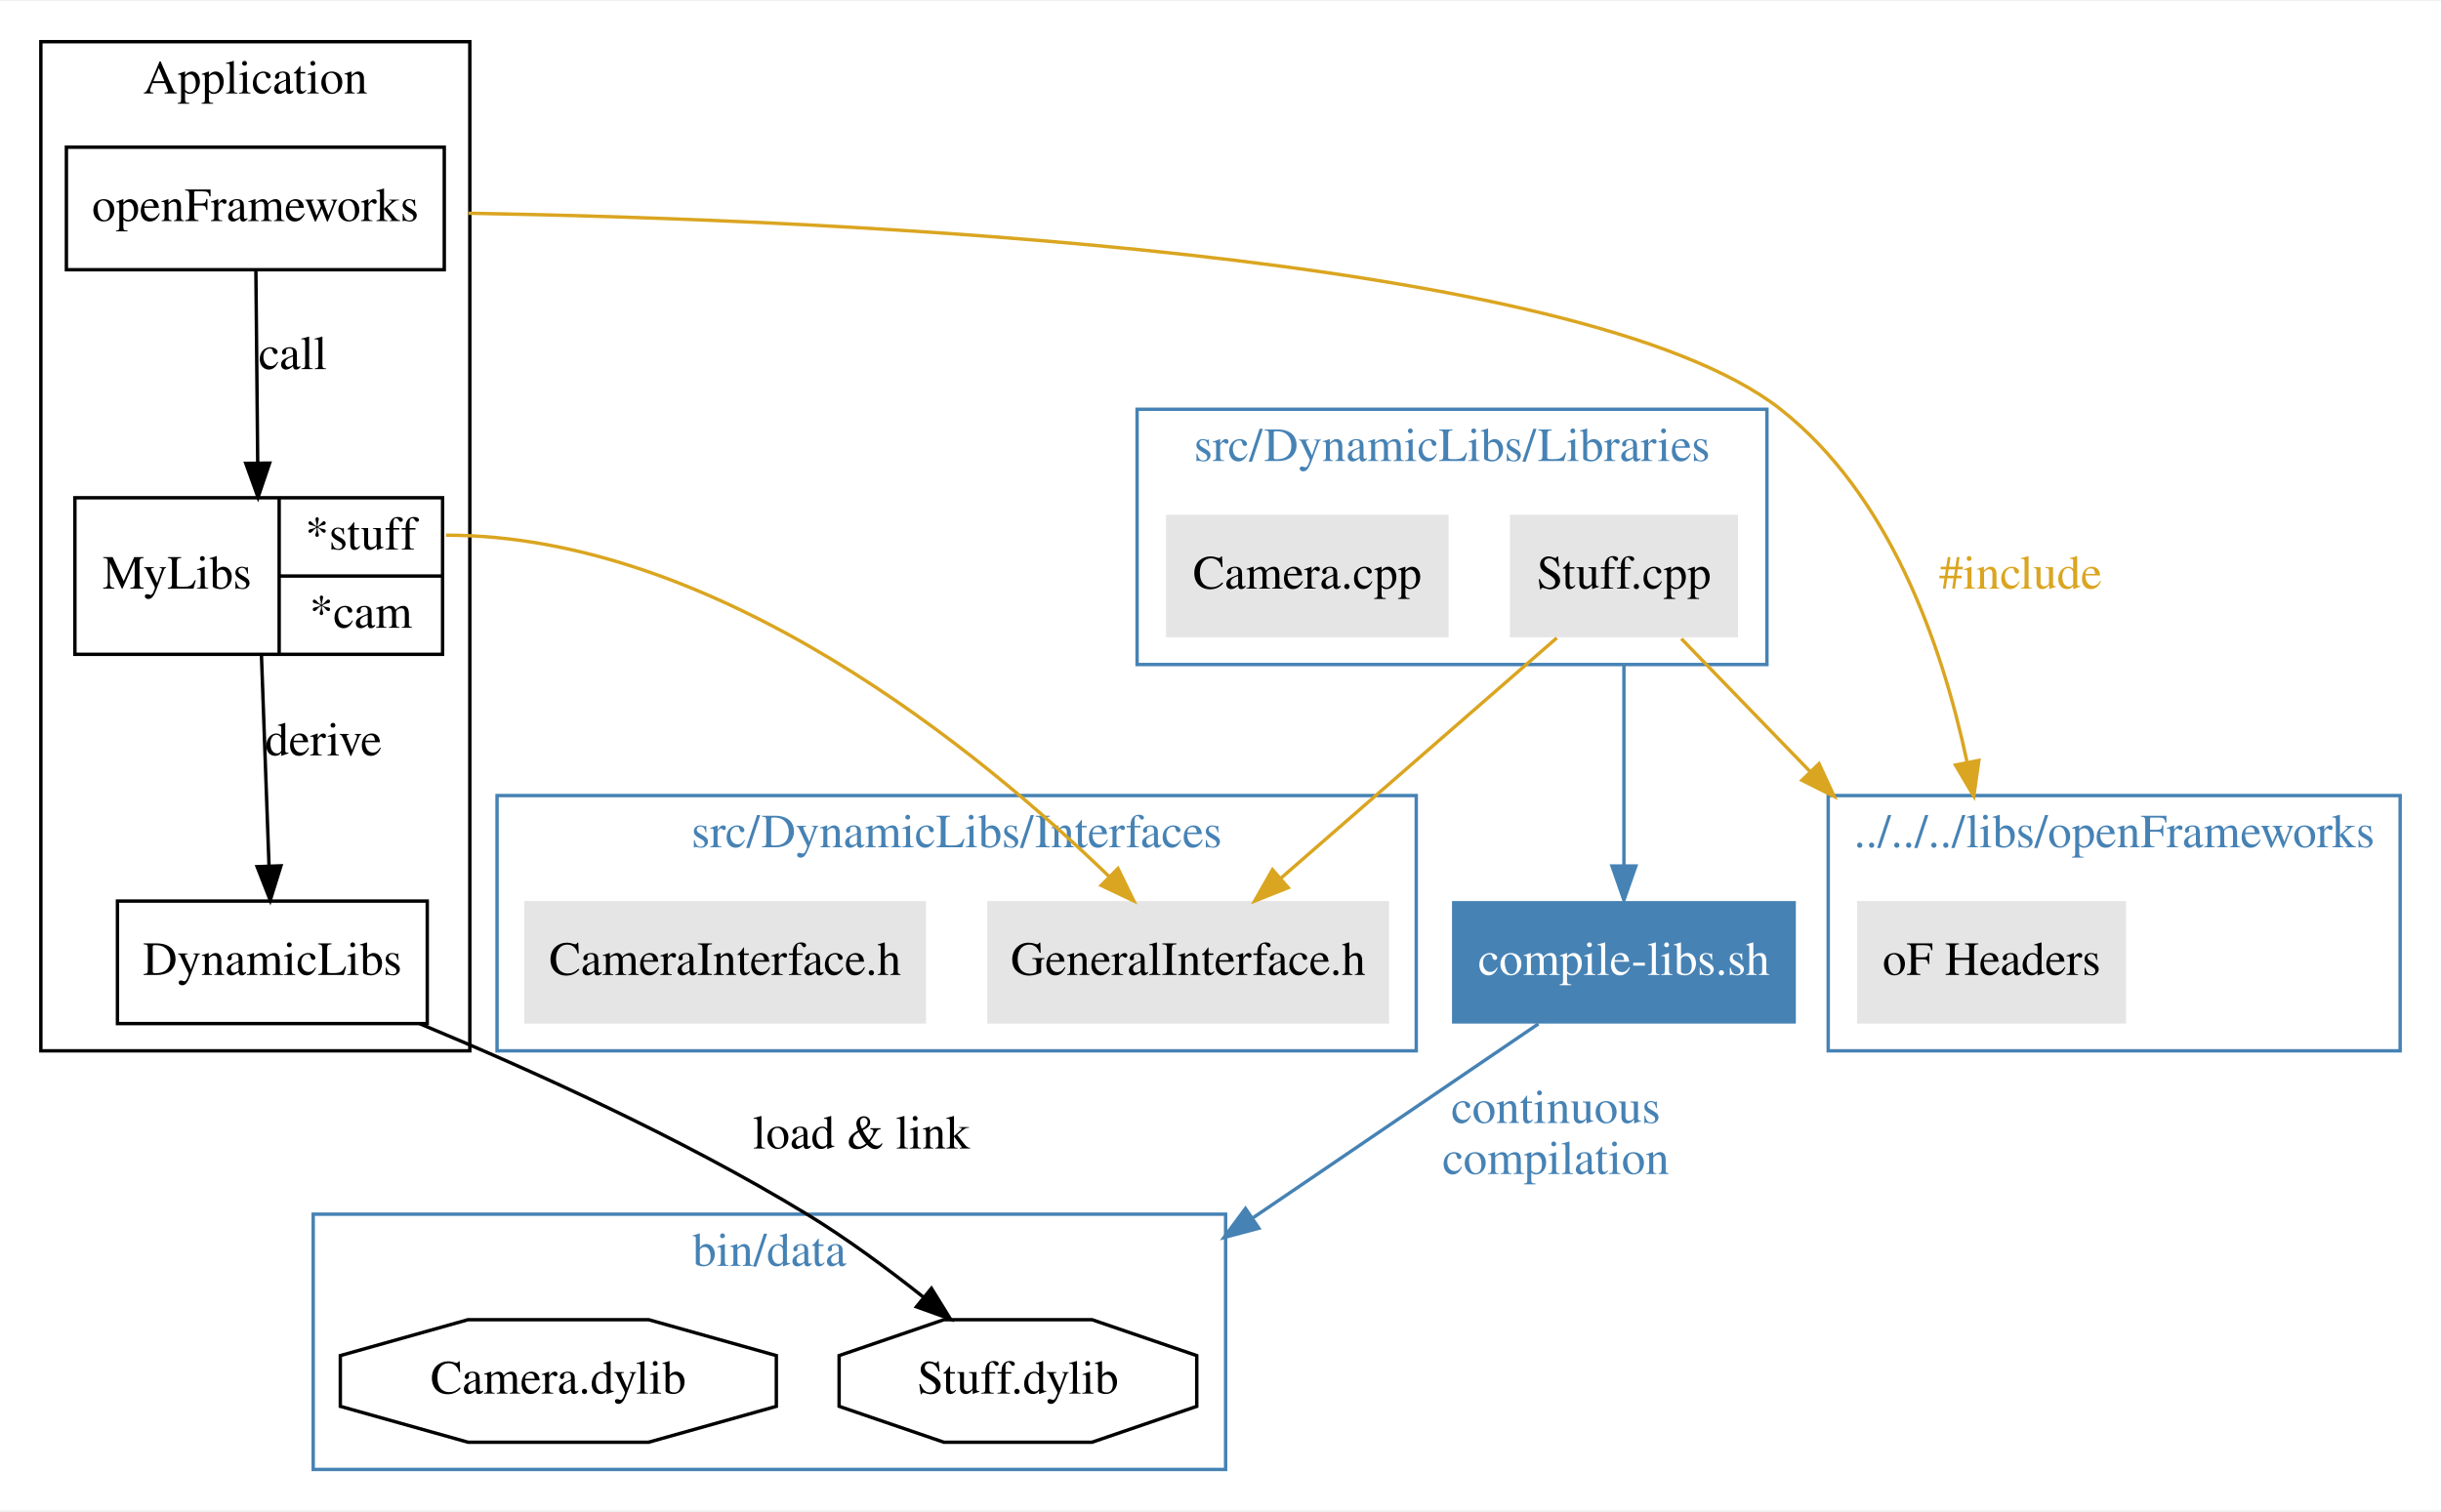
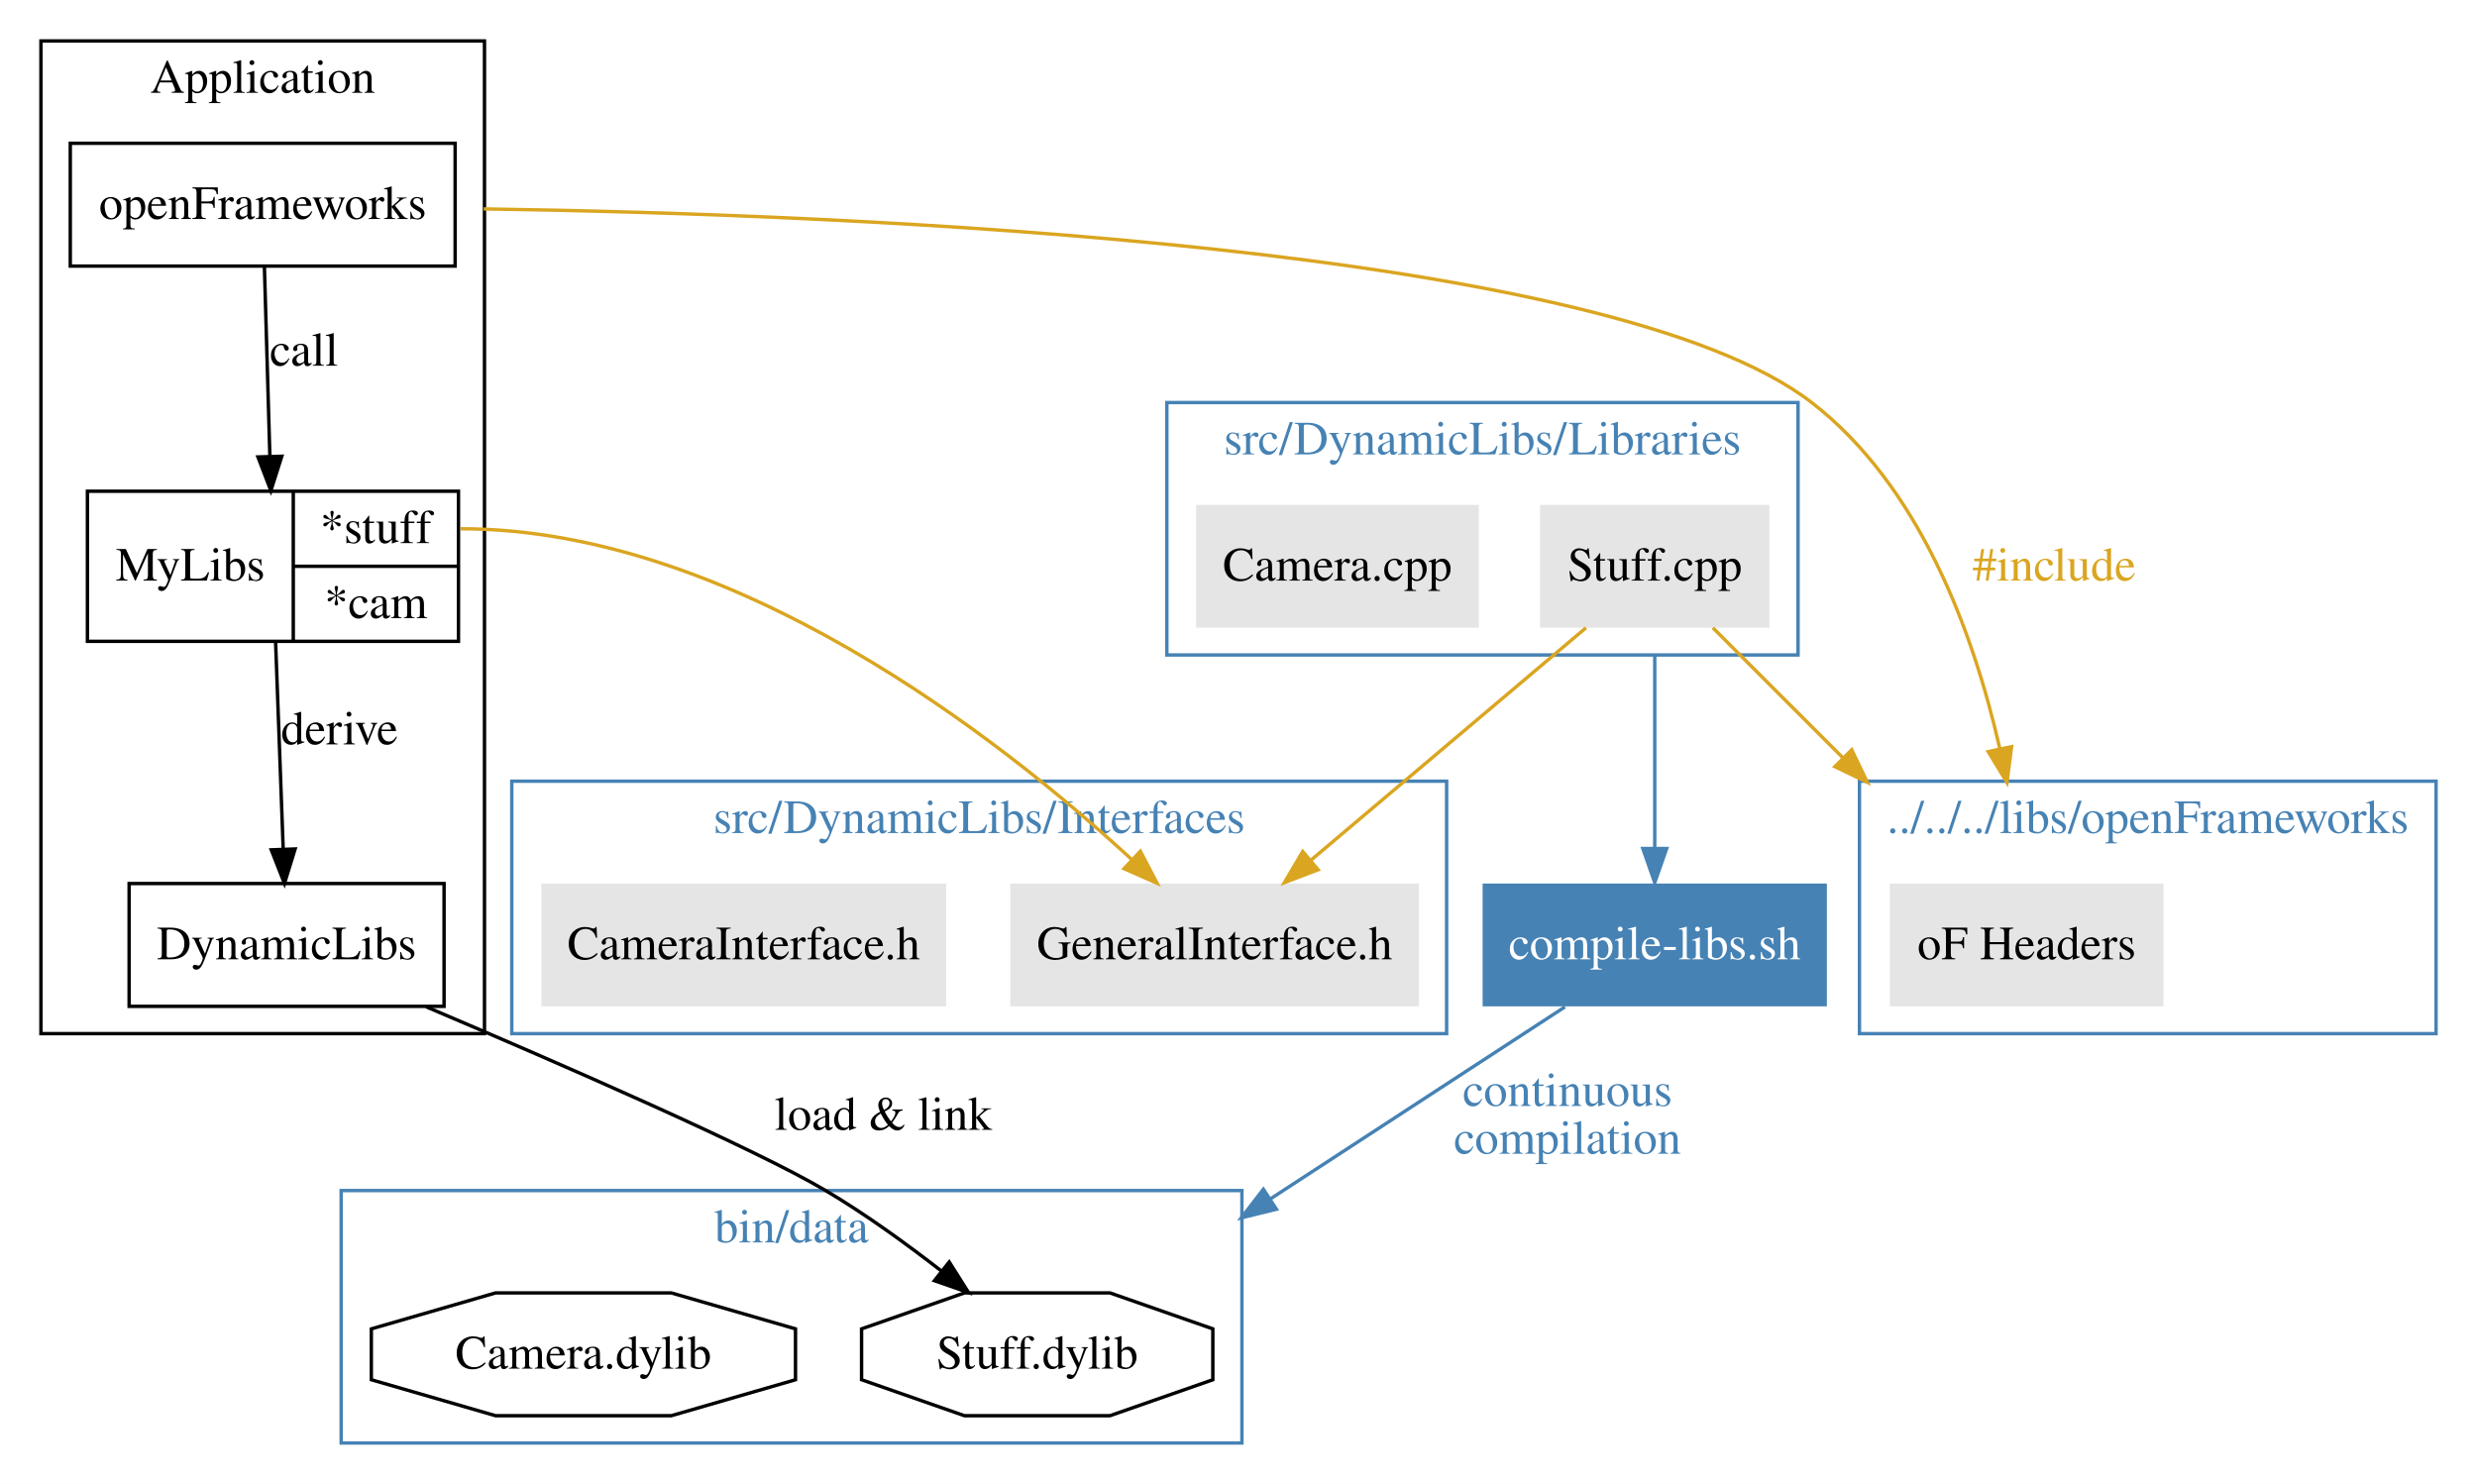
- <svg xmlns="http://www.w3.org/2000/svg" width="717pt" height="444pt" viewBox="0.00 0.00 717.00 443.50">
-   <g id="graph0" class="graph" transform="scale(1 1) rotate(0) translate(4 439.5)">
-     <polygon fill="white" stroke="none" points="-4,4 -4,-439.5 713,-439.5 713,4 -4,4" />
+ <svg xmlns="http://www.w3.org/2000/svg" width="726pt" height="435pt" viewBox="0.00 0.00 726.00 435.00">
+   <g id="graph0" class="graph" transform="scale(1 1) rotate(0) translate(4 431)">
+     <polygon fill="white" stroke="none" points="-4,4 -4,-431 722,-431 722,4 -4,4" />
    <g id="clust1" class="cluster">
-       <polygon fill="none" stroke="black" points="8,-131 8,-427.5 134,-427.5 134,-131 8,-131" />
-       <text text-anchor="middle" x="71" y="-412.3" font-family="Times,serif" font-size="14.00">Application</text>
+       <polygon fill="none" stroke="black" points="8,-128 8,-419 138,-419 138,-128 8,-128" />
+       <text text-anchor="middle" x="73" y="-403.8" font-family="Times,serif" font-size="14.00">Application</text>
    </g>
    <g id="clust2" class="cluster">
-       <polygon fill="none" stroke="steelblue" points="533,-131 533,-206 701,-206 701,-131 533,-131" />
-       <text text-anchor="middle" x="617" y="-190.8" font-family="Times,serif" font-size="14.00" fill="steelblue">../../../libs/openFrameworks</text>
+       <polygon fill="none" stroke="steelblue" points="541,-128 541,-202 710,-202 710,-128 541,-128" />
+       <text text-anchor="middle" x="625.5" y="-186.8" font-family="Times,serif" font-size="14.00" fill="steelblue">../../../libs/openFrameworks</text>
    </g>
    <g id="clust3" class="cluster">
-       <polygon fill="none" stroke="steelblue" points="142,-131 142,-206 412,-206 412,-131 142,-131" />
-       <text text-anchor="middle" x="277" y="-190.8" font-family="Times,serif" font-size="14.00" fill="steelblue">src/DynamicLibs/Interfaces</text>
+       <polygon fill="none" stroke="steelblue" points="146,-128 146,-202 420,-202 420,-128 146,-128" />
+       <text text-anchor="middle" x="283" y="-186.8" font-family="Times,serif" font-size="14.00" fill="steelblue">src/DynamicLibs/Interfaces</text>
    </g>
    <g id="clust4" class="cluster">
-       <polygon fill="none" stroke="steelblue" points="330,-244.5 330,-319.5 515,-319.5 515,-244.5 330,-244.5" />
-       <text text-anchor="middle" x="422.5" y="-304.3" font-family="Times,serif" font-size="14.00" fill="steelblue">src/DynamicLibs/Libraries</text>
+       <polygon fill="none" stroke="steelblue" points="338,-239 338,-313 523,-313 523,-239 338,-239" />
+       <text text-anchor="middle" x="430.5" y="-297.8" font-family="Times,serif" font-size="14.00" fill="steelblue">src/DynamicLibs/Libraries</text>
    </g>
    <g id="clust5" class="cluster">
-       <polygon fill="none" stroke="steelblue" points="88,-8 88,-83 356,-83 356,-8 88,-8" />
-       <text text-anchor="middle" x="222" y="-67.8" font-family="Times,serif" font-size="14.00" fill="steelblue">bin/data</text>
+       <polygon fill="none" stroke="steelblue" points="96,-8 96,-82 360,-82 360,-8 96,-8" />
+       <text text-anchor="middle" x="228" y="-66.8" font-family="Times,serif" font-size="14.00" fill="steelblue">bin/data</text>
    </g>
    <g id="node1" class="node">
-       <polygon fill="none" stroke="black" points="126.5,-396.5 15.5,-396.5 15.5,-360.5 126.5,-360.5 126.5,-396.5" />
-       <text text-anchor="middle" x="71" y="-374.8" font-family="Times,serif" font-size="14.00">openFrameworks</text>
+       <polygon fill="none" stroke="black" points="129.4,-389 16.6,-389 16.6,-353 129.4,-353 129.4,-389" />
+       <text text-anchor="middle" x="73" y="-366.8" font-family="Times,serif" font-size="14.00">openFrameworks</text>
    </g>
    <g id="node2" class="node">
-       <polygon fill="none" stroke="black" points="18,-247.5 18,-293.5 126,-293.5 126,-247.5 18,-247.5" />
-       <text text-anchor="middle" x="48" y="-266.8" font-family="Times,serif" font-size="14.00">MyLibs</text>
-       <polyline fill="none" stroke="black" points="78,-247.5 78,-293.5 " />
-       <text text-anchor="middle" x="102" y="-278.3" font-family="Times,serif" font-size="14.00">*stuff</text>
-       <polyline fill="none" stroke="black" points="78,-270.5 126,-270.5 " />
-       <text text-anchor="middle" x="102" y="-255.3" font-family="Times,serif" font-size="14.00">*cam</text>
+       <polygon fill="none" stroke="black" points="21.623,-243 21.623,-287 130.377,-287 130.377,-243 21.623,-243" />
+       <text text-anchor="middle" x="51.792" y="-260.8" font-family="Times,serif" font-size="14.00">MyLibs</text>
+       <polyline fill="none" stroke="black" points="81.961,-243 81.961,-287 " />
+       <text text-anchor="middle" x="106.169" y="-271.8" font-family="Times,serif" font-size="14.00">*stuff</text>
+       <polyline fill="none" stroke="black" points="81.961,-265 130.377,-265 " />
+       <text text-anchor="middle" x="106.169" y="-249.8" font-family="Times,serif" font-size="14.00">*cam</text>
    </g>
    <g id="edge9" class="edge">
-       <path fill="none" stroke="black" d="M71.161,-360.469C71.304,-345.233 71.519,-322.487 71.695,-303.808" />
-       <polygon fill="black" stroke="black" points="75.197,-303.679 71.791,-293.646 68.197,-303.613 75.197,-303.679" />
-       <text text-anchor="middle" x="82" y="-331.3" font-family="Times,serif" font-size="14.00">call</text>
+       <path fill="none" stroke="black" d="M73.495,-352.827C73.929,-337.779 74.571,-315.532 75.096,-297.324" />
+       <polygon fill="black" stroke="black" points="78.6,-297.252 75.39,-287.156 71.603,-297.051 78.6,-297.252" />
+       <text text-anchor="middle" x="85.103" y="-323.8" font-family="Times,serif" font-size="14.00">call</text>
    </g>
    <g id="node4" class="node">
-       <polygon fill="#e5e5e5" stroke="none" points="620.5,-175 541.5,-175 541.5,-139 620.5,-139 620.5,-175" />
-       <text text-anchor="middle" x="581" y="-153.3" font-family="Times,serif" font-size="14.00">oF Headers</text>
+       <polygon fill="#e5e5e5" stroke="none" points="630.111,-172 549.889,-172 549.889,-136 630.111,-136 630.111,-172" />
+       <text text-anchor="middle" x="590" y="-149.8" font-family="Times,serif" font-size="14.00">oF Headers</text>
    </g>
    <g id="edge8" class="edge">
-       <path fill="none" stroke="goldenrod" d="M133.59,-377.102C242.413,-375.183 460.491,-365.521 519,-319.5 550.646,-294.609 566.15,-251.5 573.74,-216.079" />
-       <polygon fill="goldenrod" stroke="goldenrod" points="577.258,-216.328 575.764,-205.839 570.391,-214.97 577.258,-216.328" />
-       <text text-anchor="middle" x="589.5" y="-266.8" font-family="Times,serif" font-size="14.00" fill="goldenrod">#include</text>
+       <path fill="none" stroke="goldenrod" d="M137.776,-369.766C248.411,-368.104 467.604,-358.921 527,-313 558.397,-288.726 574.191,-246.396 582.112,-211.657" />
+       <polygon fill="goldenrod" stroke="goldenrod" points="585.591,-212.123 584.235,-201.616 578.742,-210.675 585.591,-212.123" />
+       <text text-anchor="middle" x="598.104" y="-260.8" font-family="Times,serif" font-size="14.00" fill="goldenrod">#include</text>
    </g>
    <g id="node3" class="node">
-       <polygon fill="none" stroke="black" points="121.5,-175 30.5,-175 30.5,-139 121.5,-139 121.5,-175" />
-       <text text-anchor="middle" x="76" y="-153.3" font-family="Times,serif" font-size="14.00">DynamicLibs</text>
+       <polygon fill="none" stroke="black" points="126.155,-172 33.845,-172 33.845,-136 126.155,-136 126.155,-172" />
+       <text text-anchor="middle" x="80" y="-149.8" font-family="Times,serif" font-size="14.00">DynamicLibs</text>
    </g>
    <g id="edge1" class="edge">
-       <path fill="none" stroke="black" d="M72.79,-247.471C73.429,-229.669 74.331,-204.517 75.017,-185.413" />
-       <polygon fill="black" stroke="black" points="78.521,-185.356 75.382,-175.237 71.525,-185.105 78.521,-185.356" />
-       <text text-anchor="middle" x="91" y="-217.8" font-family="Times,serif" font-size="14.00">derive</text>
+       <path fill="none" stroke="black" d="M76.771,-242.984C77.408,-225.63 78.316,-200.883 79.007,-182.052" />
+       <polygon fill="black" stroke="black" points="82.506,-182.138 79.376,-172.016 75.511,-181.881 82.506,-182.138" />
+       <text text-anchor="middle" x="95.49" y="-212.8" font-family="Times,serif" font-size="14.00">derive</text>
    </g>
    <g id="node5" class="node">
-       <polygon fill="#e5e5e5" stroke="none" points="404,-175 286,-175 286,-139 404,-139 404,-175" />
-       <text text-anchor="middle" x="345" y="-153.3" font-family="Times,serif" font-size="14.00">GeneralInterface.h</text>
+       <polygon fill="#e5e5e5" stroke="none" points="411.903,-172 292.097,-172 292.097,-136 411.903,-136 411.903,-172" />
+       <text text-anchor="middle" x="352" y="-149.8" font-family="Times,serif" font-size="14.00">GeneralInterface.h</text>
    </g>
    <g id="edge3" class="edge">
-       <path fill="none" stroke="goldenrod" d="M127,-282.5C206.956,-282.5 284.266,-218.566 321.664,-182.329" />
-       <polygon fill="goldenrod" stroke="goldenrod" points="324.375,-184.57 329.024,-175.05 319.453,-179.593 324.375,-184.57" />
+       <path fill="none" stroke="goldenrod" d="M131,-276C210.838,-276 289.17,-214.494 327.561,-179.185" />
+       <polygon fill="goldenrod" stroke="goldenrod" points="330.236,-181.475 335.133,-172.08 325.446,-176.37 330.236,-181.475" />
    </g>
    <g id="node9" class="node">
-       <polygon fill="none" stroke="black" points="347.525,-26.544 347.525,-41.456 316.757,-52 273.243,-52 242.475,-41.456 242.475,-26.544 273.243,-16 316.757,-16 347.525,-26.544" />
-       <text text-anchor="middle" x="295" y="-30.3" font-family="Times,serif" font-size="14.00">Stuff.dylib</text>
+       <polygon fill="none" stroke="black" points="351.478,-26.544 351.478,-41.456 321.323,-52 278.677,-52 248.522,-41.456 248.522,-26.544 278.677,-16 321.323,-16 351.478,-26.544" />
+       <text text-anchor="middle" x="300" y="-29.8" font-family="Times,serif" font-size="14.00">Stuff.dylib</text>
    </g>
    <g id="edge2" class="edge">
-       <path fill="none" stroke="black" d="M119.305,-138.955C151.602,-125.516 196.288,-105.358 233,-83 244.743,-75.849 256.87,-66.869 267.251,-58.616" />
-       <polygon fill="black" stroke="black" points="269.598,-61.219 275.161,-52.203 265.189,-55.782 269.598,-61.219" />
-       <text text-anchor="middle" x="249" y="-102.3" font-family="Times,serif" font-size="14.00">load &amp; link</text>
+       <path fill="none" stroke="black" d="M120.894,-135.871C160.41,-119.096 217.245,-94.314 238,-82 249.641,-75.093 261.669,-66.392 271.996,-58.359" />
+       <polygon fill="black" stroke="black" points="274.217,-61.065 279.875,-52.108 269.866,-55.582 274.217,-61.065" />
+       <text text-anchor="middle" x="254.886" y="-99.8" font-family="Times,serif" font-size="14.00">load &amp; link</text>
    </g>
    <g id="node6" class="node">
-       <polygon fill="#e5e5e5" stroke="none" points="268,-175 150,-175 150,-139 268,-139 268,-175" />
-       <text text-anchor="middle" x="209" y="-153.3" font-family="Times,serif" font-size="14.00">CameraInterface.h</text>
+       <polygon fill="#e5e5e5" stroke="none" points="273.323,-172 154.677,-172 154.677,-136 273.323,-136 273.323,-172" />
+       <text text-anchor="middle" x="214" y="-149.8" font-family="Times,serif" font-size="14.00">CameraInterface.h</text>
    </g>
    <g id="node7" class="node">
-       <polygon fill="#e5e5e5" stroke="none" points="506.5,-288.5 439.5,-288.5 439.5,-252.5 506.5,-252.5 506.5,-288.5" />
-       <text text-anchor="middle" x="473" y="-266.8" font-family="Times,serif" font-size="14.00">Stuff.cpp</text>
+       <polygon fill="#e5e5e5" stroke="none" points="514.6,-283 447.4,-283 447.4,-247 514.6,-247 514.6,-283" />
+       <text text-anchor="middle" x="481" y="-260.8" font-family="Times,serif" font-size="14.00">Stuff.cpp</text>
    </g>
    <g id="edge5" class="edge">
-       <path fill="none" stroke="goldenrod" d="M489.875,-252.078C500.154,-241.466 513.911,-227.263 527.615,-213.115" />
-       <polygon fill="goldenrod" stroke="goldenrod" points="530.314,-215.359 534.758,-205.741 525.286,-210.489 530.314,-215.359" />
+       <path fill="none" stroke="goldenrod" d="M498.031,-246.969C508.405,-236.595 522.289,-222.711 536.119,-208.881" />
+       <polygon fill="goldenrod" stroke="goldenrod" points="538.732,-211.218 543.328,-201.672 533.782,-206.268 538.732,-211.218" />
    </g>
    <g id="edge4" class="edge">
-       <path fill="none" stroke="goldenrod" d="M453.281,-252.322C431.607,-233.443 396.644,-202.987 372.333,-181.81" />
-       <polygon fill="goldenrod" stroke="goldenrod" points="374.371,-178.943 364.532,-175.014 369.773,-184.222 374.371,-178.943" />
+       <path fill="none" stroke="goldenrod" d="M460.844,-246.969C439.198,-228.679 404.637,-199.476 380.277,-178.893" />
+       <polygon fill="goldenrod" stroke="goldenrod" points="382.338,-176.052 372.44,-172.271 377.82,-181.399 382.338,-176.052" />
    </g>
    <g id="node11" class="node">
-       <polygon fill="steelblue" stroke="none" points="523.5,-175 422.5,-175 422.5,-139 523.5,-139 523.5,-175" />
-       <text text-anchor="middle" x="473" y="-153.3" font-family="Times,serif" font-size="14.00" fill="white">compile-libs.sh</text>
+       <polygon fill="steelblue" stroke="none" points="531.451,-172 430.549,-172 430.549,-136 531.451,-136 531.451,-172" />
+       <text text-anchor="middle" x="481" y="-149.8" font-family="Times,serif" font-size="14.00" fill="white">compile-libs.sh</text>
    </g>
    <g id="edge6" class="edge">
-       <path fill="none" stroke="steelblue" d="M473,-244.947C473,-227.356 473,-203.654 473,-185.44" />
-       <polygon fill="steelblue" stroke="steelblue" points="476.5,-185.3 473,-175.3 469.5,-185.3 476.5,-185.3" />
+       <path fill="none" stroke="steelblue" d="M481,-239.158C481,-222.259 481,-199.891 481,-182.462" />
+       <polygon fill="steelblue" stroke="steelblue" points="484.5,-182.271 481,-172.271 477.5,-182.271 484.5,-182.271" />
    </g>
    <g id="node8" class="node">
-       <polygon fill="#e5e5e5" stroke="none" points="421.5,-288.5 338.5,-288.5 338.5,-252.5 421.5,-252.5 421.5,-288.5" />
-       <text text-anchor="middle" x="380" y="-266.8" font-family="Times,serif" font-size="14.00">Camera.cpp</text>
+       <polygon fill="#e5e5e5" stroke="none" points="429.433,-283 346.567,-283 346.567,-247 429.433,-247 429.433,-283" />
+       <text text-anchor="middle" x="388" y="-260.8" font-family="Times,serif" font-size="14.00">Camera.cpp</text>
    </g>
    <g id="node10" class="node">
-       <polygon fill="none" stroke="black" points="224.036,-26.544 224.036,-41.456 186.524,-52 133.476,-52 95.964,-41.456 95.964,-26.544 133.476,-16 186.524,-16 224.036,-26.544" />
-       <text text-anchor="middle" x="160" y="-30.3" font-family="Times,serif" font-size="14.00">Camera.dylib</text>
+       <polygon fill="none" stroke="black" points="229.161,-26.544 229.161,-41.456 192.748,-52 141.252,-52 104.839,-41.456 104.839,-26.544 141.252,-16 192.748,-16 229.161,-26.544" />
+       <text text-anchor="middle" x="167" y="-29.8" font-family="Times,serif" font-size="14.00">Camera.dylib</text>
    </g>
    <g id="edge7" class="edge">
-       <path fill="none" stroke="steelblue" d="M447.874,-138.92C426.121,-124.133 393.607,-102.031 364.15,-82.007" />
-       <polygon fill="steelblue" stroke="steelblue" points="365.768,-78.874 355.53,-76.147 361.832,-84.663 365.768,-78.874" />
-       <text text-anchor="middle" x="453" y="-109.8" font-family="Times,serif" font-size="14.00" fill="steelblue">continuous</text>
-       <text text-anchor="middle" x="453" y="-94.8" font-family="Times,serif" font-size="14.00" fill="steelblue">compilation</text>
+       <path fill="none" stroke="steelblue" d="M454.681,-135.842C432.047,-121.086 398.379,-99.136 368.227,-79.48" />
+       <polygon fill="steelblue" stroke="steelblue" points="370.117,-76.534 359.828,-74.004 366.294,-82.397 370.117,-76.534" />
+       <text text-anchor="middle" x="455.438" y="-106.8" font-family="Times,serif" font-size="14.00" fill="steelblue">continuous</text>
+       <text text-anchor="middle" x="455.438" y="-92.8" font-family="Times,serif" font-size="14.00" fill="steelblue">compilation</text>
    </g>
  </g>
</svg>
